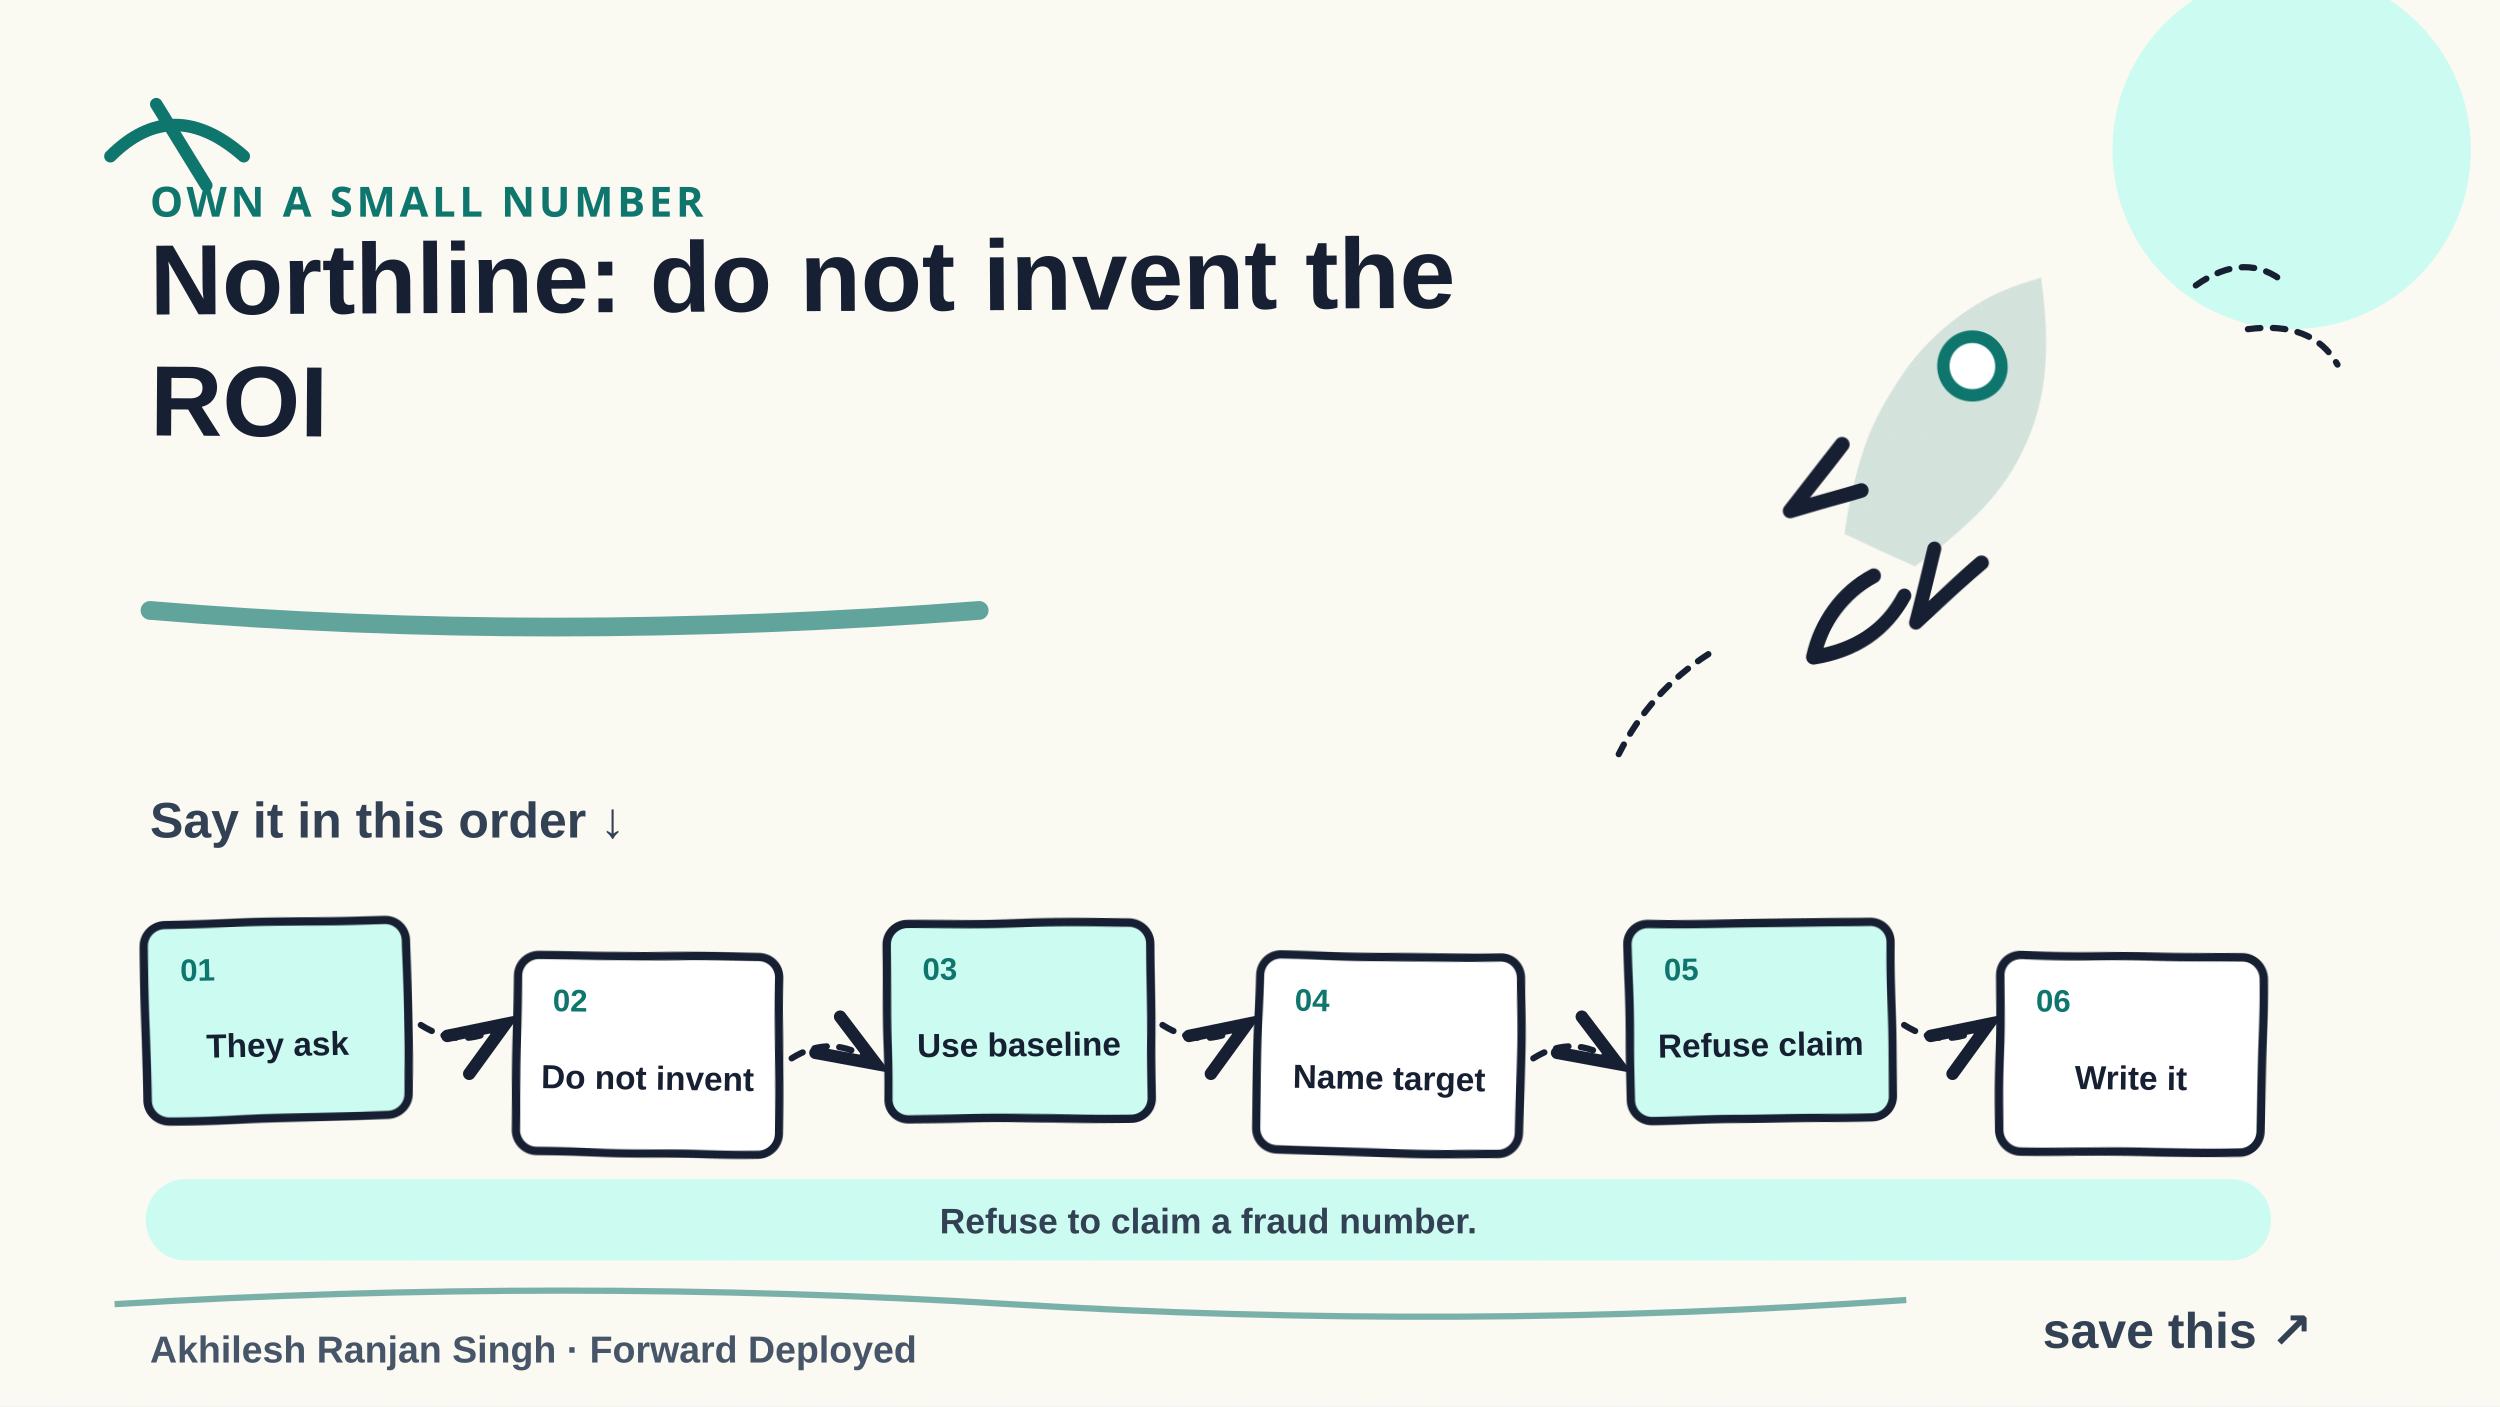
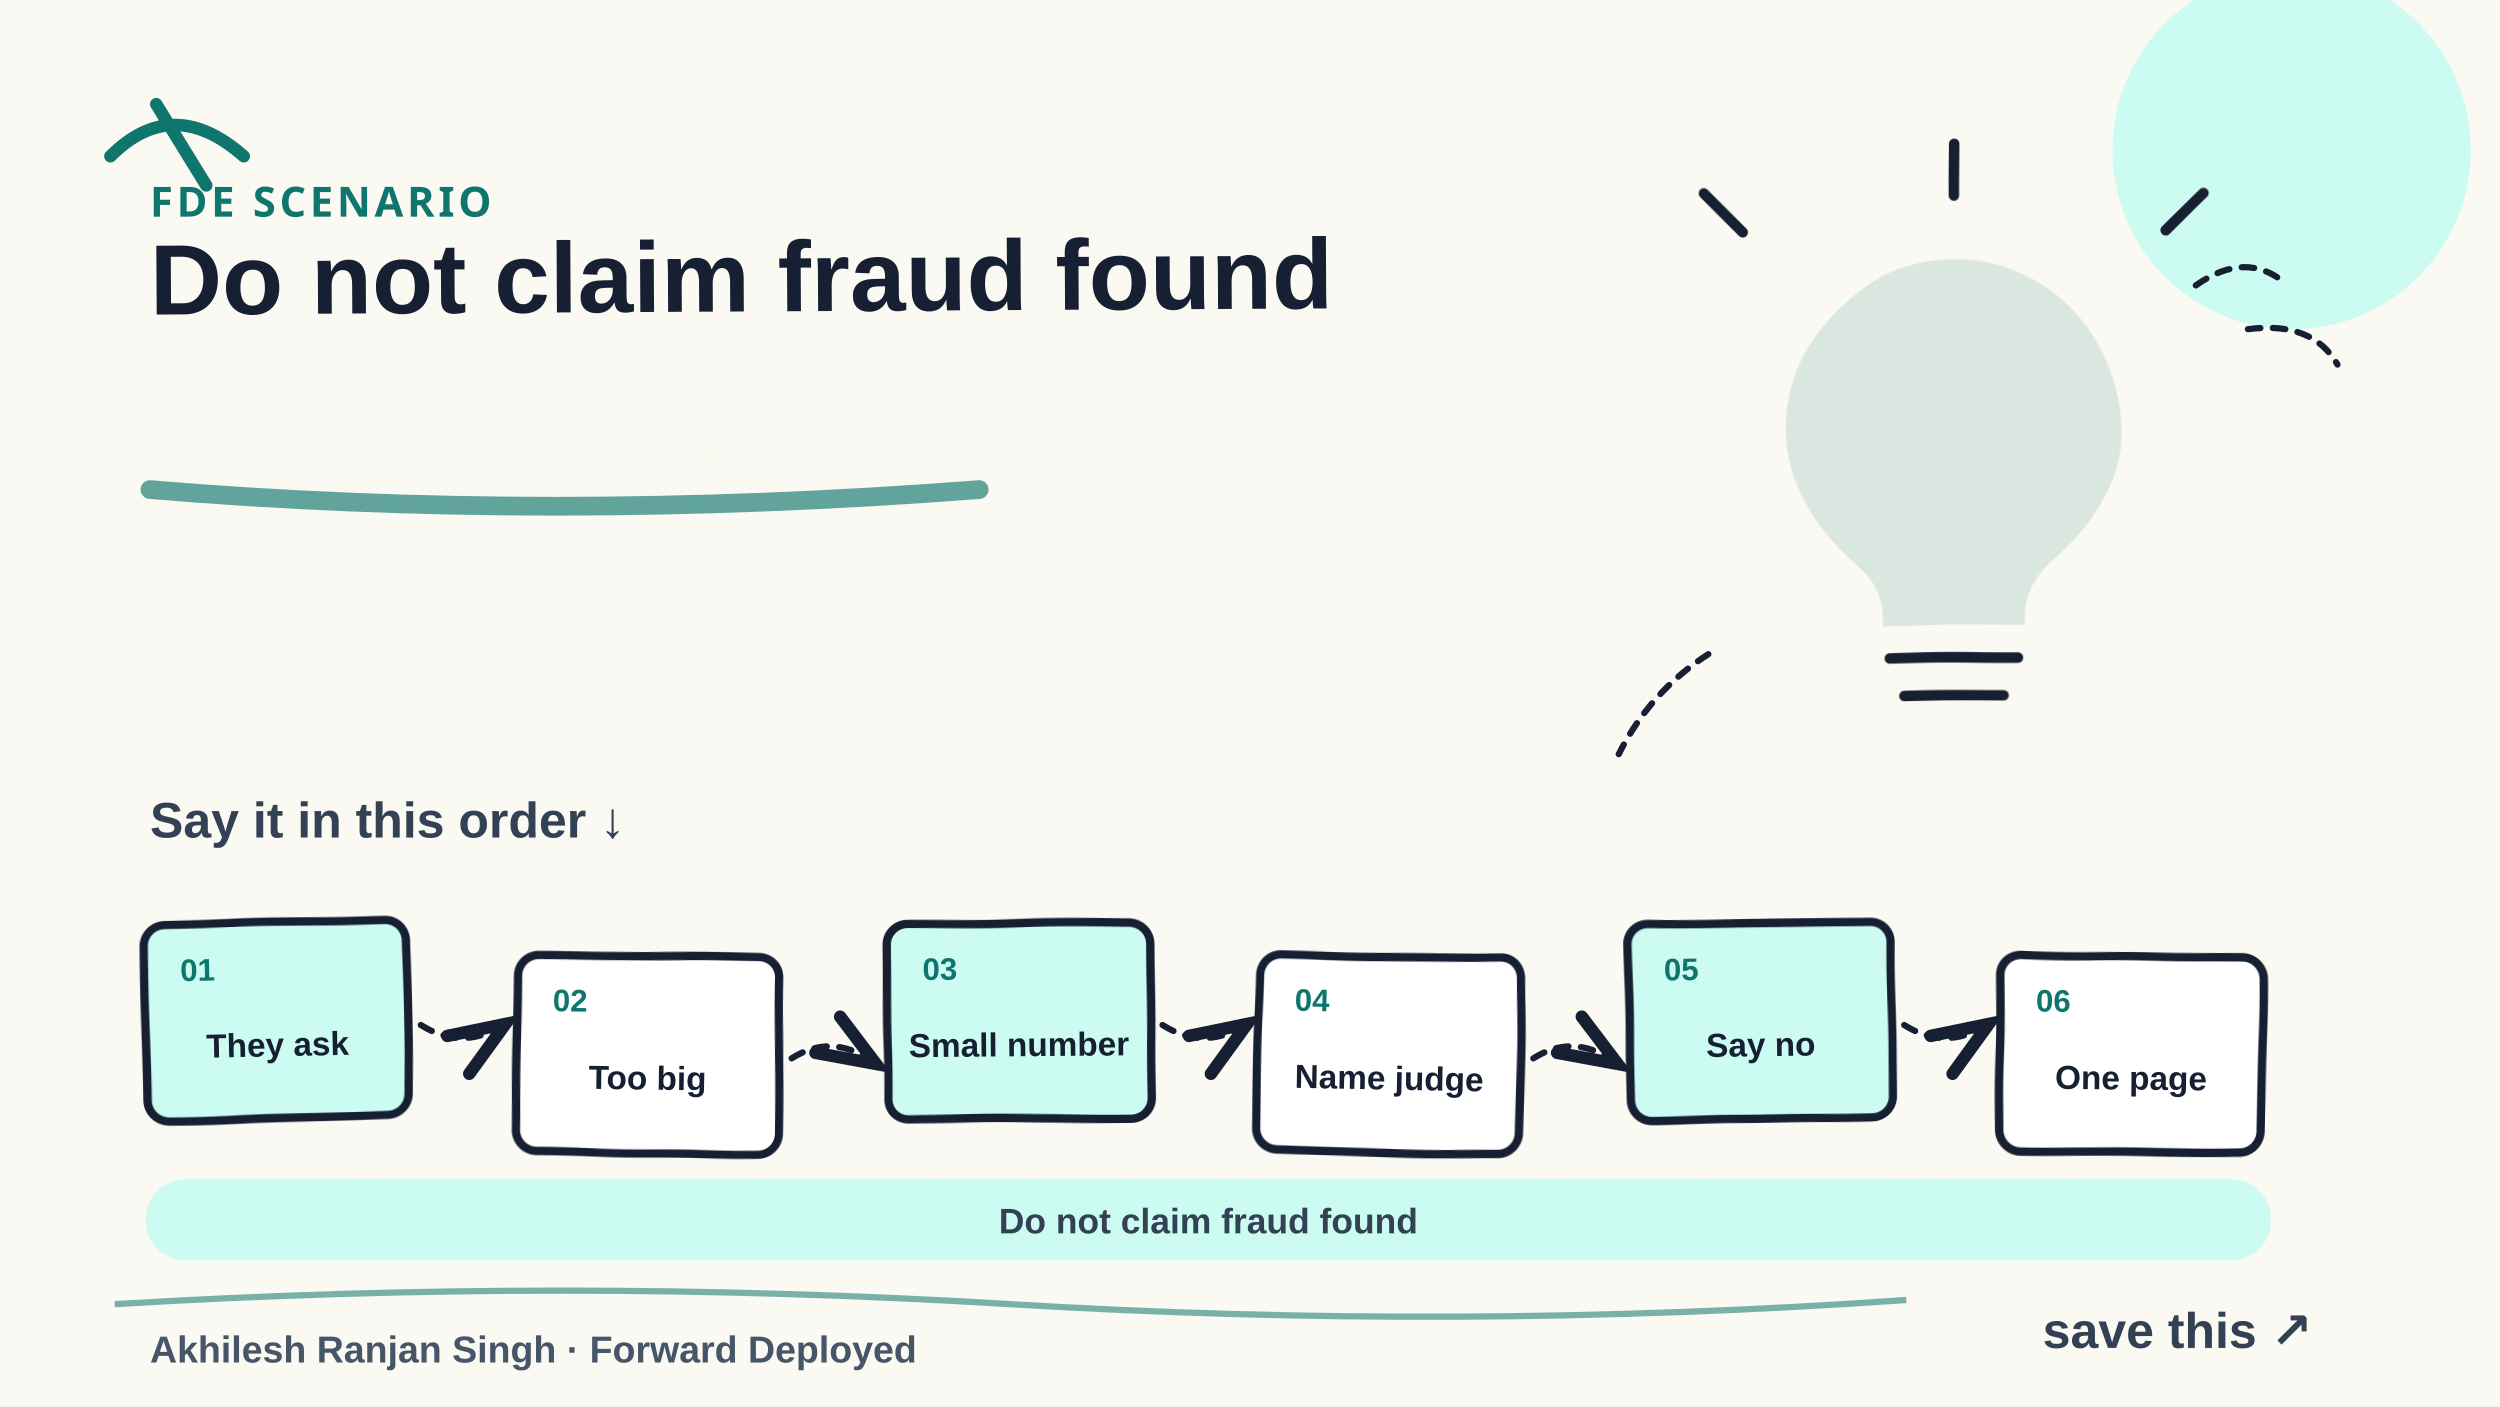
<svg xmlns="http://www.w3.org/2000/svg" width="1200" height="675" viewBox="0 0 1200 675">
  <defs>
    <filter id="paper">
      <feTurbulence type="fractalNoise" baseFrequency=".7" numOctaves="3" seed="8" />
      <feBlend in="SourceGraphic" mode="multiply" />
    </filter>
    <filter id="wobble">
      <feTurbulence type="fractalNoise" baseFrequency=".012" numOctaves="2" seed="4" result="warp" />
      <feDisplacementMap in="SourceGraphic" in2="warp" scale="3" />
    </filter>
    <marker id="arrow" markerWidth="12" markerHeight="12" refX="9" refY="4" orient="auto">
      <path d="M1 1L10 4 1 8" fill="none" stroke="#172033" stroke-width="2" stroke-linecap="round" />
    </marker>
    <style>.ink{fill:none;stroke:#172033;stroke-width:7;stroke-linecap:round;stroke-linejoin:round}.thin{stroke-width:5}.eyebrow{font-family:"Comic Sans MS","Chalkboard SE",sans-serif;font-size:20px;font-weight:700;fill:#0f766e;letter-spacing:1.8px}.title{font-family:"Arial Rounded MT Bold","Trebuchet MS",Arial,sans-serif;font-size:48px;font-weight:900;fill:#172033}.note{font-family:"Comic Sans MS","Chalkboard SE",Arial,sans-serif;font-size:24px;font-weight:700;fill:#334155}.detail{font-family:"Comic Sans MS","Chalkboard SE",Arial,sans-serif;font-size:17px;font-weight:700;fill:#334155}.card{stroke:#172033;stroke-width:4;filter:url(#wobble)}.step{font-family:"Comic Sans MS",Arial,sans-serif;font-size:15px;font-weight:700;fill:#0f766e}.cardText{font-family:"Arial Rounded MT Bold","Trebuchet MS",Arial,sans-serif;font-size:16px;font-weight:800;fill:#172033}.scribble{fill:none;stroke:#172033;stroke-width:3;stroke-linecap:round;stroke-dasharray:6 6}.footer{font-family:"Comic Sans MS","Chalkboard SE",Arial,sans-serif;font-size:18px;font-weight:700;fill:#475569}</style>
  </defs>
  <rect width="1200" height="675" fill="#fffdf6" />
  <g opacity=".03" filter="url(#paper)">
    <rect width="1200" height="675" fill="#64748b" />
  </g>
  <circle cx="1100" cy="72" r="86" fill="#ccfbf1" />
  <path d="M53 75q30-30 64 0m-42-25 24 39" fill="none" stroke="#0f766e" stroke-width="6" stroke-linecap="round" />
-   <text x="72" y="104" class="eyebrow">OWN A SMALL NUMBER</text>
-   <text x="72" y="151" class="title" transform="rotate(-0.3 72 151)">Northline: do not invent the</text>
-   <text x="72" y="209" class="title" transform="rotate(0.35 72 209)">ROI</text>
-   <path d="M72 293q190 16 398 0" fill="none" stroke="#0f766e" stroke-width="9" stroke-linecap="round" opacity=".65" />
+   <text x="72" y="104" class="eyebrow">FDE SCENARIO</text>
+   <text x="72" y="151" class="title" transform="rotate(-0.3 72 151)">Do not claim fraud found</text>
+   <path d="M72 235q190 16 398 0" fill="none" stroke="#0f766e" stroke-width="9" stroke-linecap="round" opacity=".65" />
  <g filter="url(#wobble)">
-     <path d="M889 254c7-58 37-99 88-116 8 53-9 99-58 130z" fill="#0f766e" opacity=".17" stroke="#0f766e" stroke-width="7" />
-     <circle cx="947" cy="176" r="14" fill="#fff" stroke="#0f766e" stroke-width="6" />
-     <path d="M893 235l-34 10 25-32m45 51-9 35 32-28m-53 5c-16 8-25 22-29 39 20-3 35-13 44-29" class="ink" />
+     <path d="M938 128c-44 0-77 36-77 78 0 28 15 47 34 64 8 7 12 17 12 27h62c0-11 5-21 13-29 18-17 32-35 32-62 0-44-34-78-76-78z" fill="#0f766e" opacity=".14" stroke="#0f766e" stroke-width="7" />
+     <path d="M907 316h62m-55 18h48M938 94V69m-102 42-18-18m222 18 18-18" class="ink thin" />
  </g>
  <path d="M1054 137q24-17 43-1m-18 22q31-4 43 17M820 314q-28 18-43 48" class="scribble" />
  <text x="72" y="402" class="note">Say it in this order ↓</text>
  <g transform="rotate(-1.2 133 490)">
    <rect x="70" y="443" width="126" height="94" rx="10" fill="#ccfbf1" class="card" />
    <text x="87" y="470" class="step">01</text>
    <text x="133" y="507" class="cardText" text-anchor="middle">They ask</text>
  </g>
  <path d="M202 492q19 12 38 1" class="scribble" marker-end="url(#arrow)" />
  <g transform="rotate(0.8 311 506)">
    <rect x="248" y="459" width="126" height="94" rx="10" fill="#fff" class="card" />
    <text x="265" y="486" class="step">02</text>
-     <text x="311" y="523" class="cardText" text-anchor="middle">Do not invent</text>
+     <text x="311" y="523" class="cardText" text-anchor="middle">Too big</text>
  </g>
  <path d="M380 508q19 -12 38 1" class="scribble" marker-end="url(#arrow)" />
  <g transform="rotate(-0.5 489 490)">
    <rect x="426" y="443" width="126" height="94" rx="10" fill="#ccfbf1" class="card" />
    <text x="443" y="470" class="step">03</text>
-     <text x="489" y="507" class="cardText" text-anchor="middle">Use baseline</text>
+     <text x="489" y="507" class="cardText" text-anchor="middle">Small number</text>
  </g>
  <path d="M558 492q19 12 38 1" class="scribble" marker-end="url(#arrow)" />
  <g transform="rotate(1.1 667 506)">
    <rect x="604" y="459" width="126" height="94" rx="10" fill="#fff" class="card" />
    <text x="621" y="486" class="step">04</text>
-     <text x="667" y="523" class="cardText" text-anchor="middle">Name target</text>
+     <text x="667" y="523" class="cardText" text-anchor="middle">Name judge</text>
  </g>
  <path d="M736 508q19 -12 38 1" class="scribble" marker-end="url(#arrow)" />
  <g transform="rotate(-0.8 845 490)">
    <rect x="782" y="443" width="126" height="94" rx="10" fill="#ccfbf1" class="card" />
    <text x="799" y="470" class="step">05</text>
-     <text x="845" y="507" class="cardText" text-anchor="middle">Refuse claim</text>
+     <text x="845" y="507" class="cardText" text-anchor="middle">Say no</text>
  </g>
  <path d="M914 492q19 12 38 1" class="scribble" marker-end="url(#arrow)" />
  <g transform="rotate(0.6 1023 506)">
    <rect x="960" y="459" width="126" height="94" rx="10" fill="#fff" class="card" />
    <text x="977" y="486" class="step">06</text>
-     <text x="1023" y="523" class="cardText" text-anchor="middle">Write it</text>
+     <text x="1023" y="523" class="cardText" text-anchor="middle">One page</text>
  </g>
  <rect x="70" y="566" width="1020" height="39" rx="19" fill="#ccfbf1" />
-   <text x="580" y="592" class="detail" text-anchor="middle">Refuse to claim a fraud number.</text>
+   <text x="580" y="592" class="detail" text-anchor="middle">Do not claim fraud found</text>
  <path d="M55 626q215-13 430 0t430-2" fill="none" stroke="#0f766e" stroke-width="3" opacity=".55" />
  <text x="72" y="654" class="footer">Akhilesh Ranjan Singh  ·  Forward Deployed</text>
  <text x="1110" y="647" class="note" text-anchor="end">save this ↗</text>
</svg>
